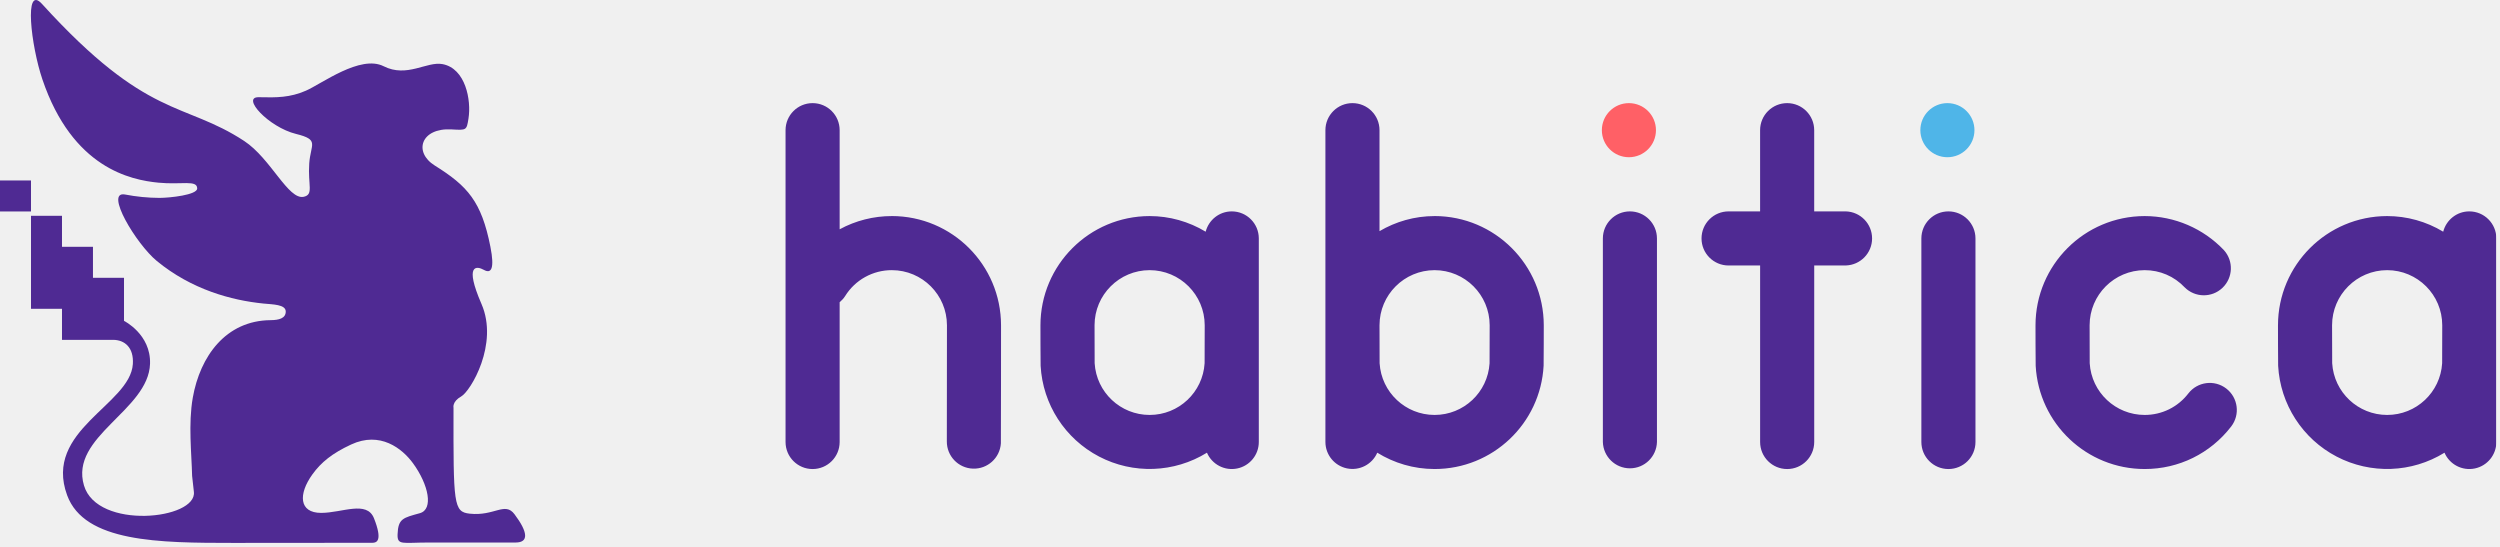
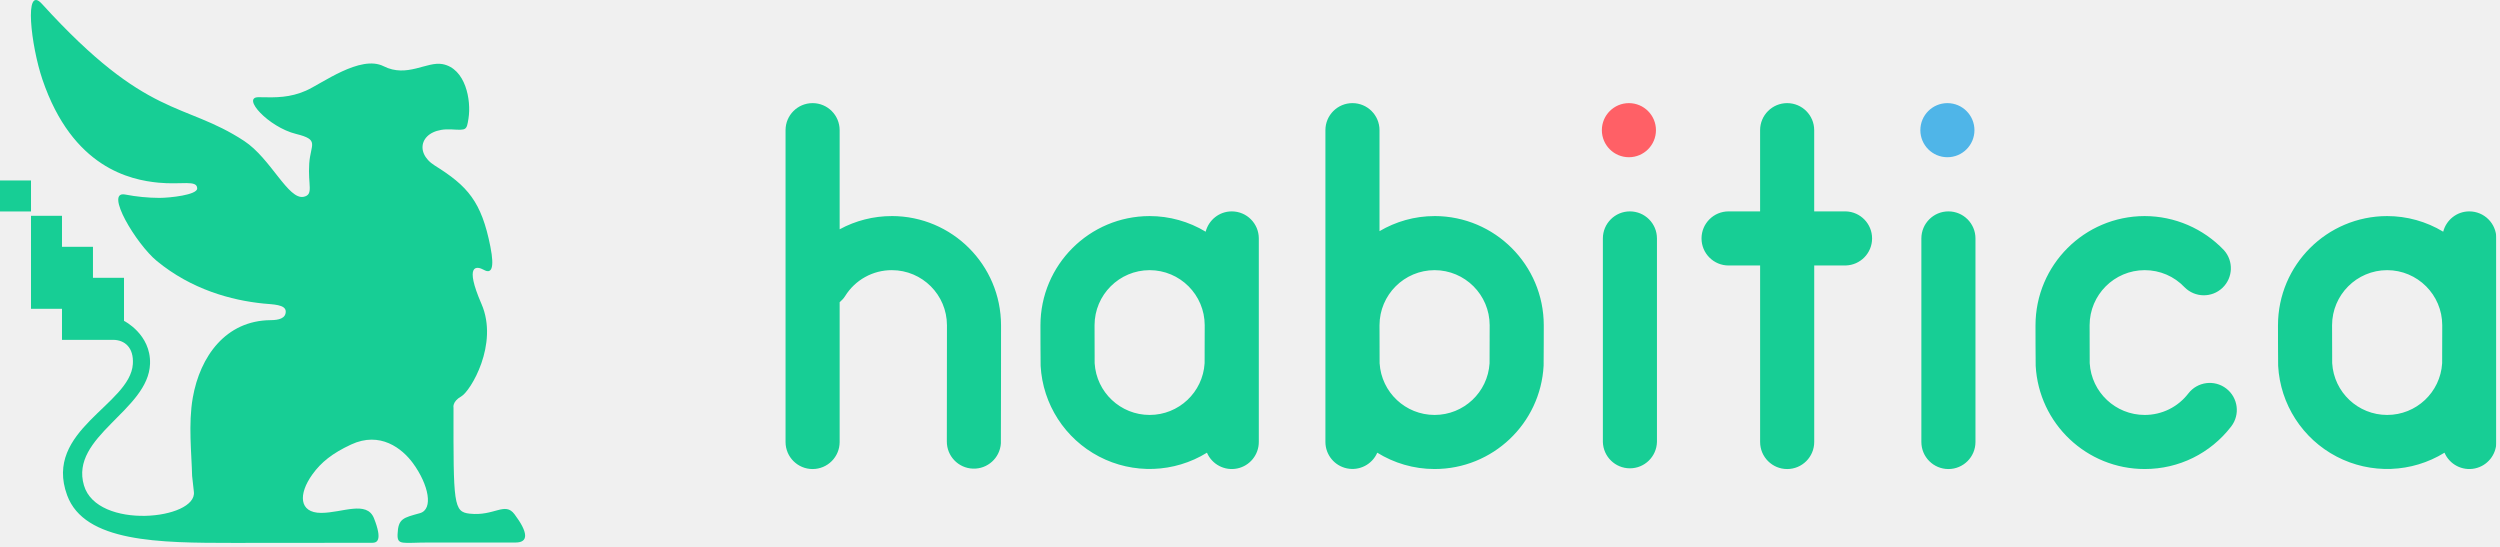
<svg xmlns="http://www.w3.org/2000/svg" xmlns:xlink="http://www.w3.org/1999/xlink" width="128" height="28" viewBox="0 0 128 28">
  <defs>
    <path id="a" d="M0 27.796h127.813V0H0z" />
  </defs>
  <g fill="none" fill-rule="evenodd">
-     <path fill="#4F2A93" d="M24.052 26.3c-.832-.09-.841-.462-.832-5.421 0 0-.083-.312.395-.582.477-.27 1.93-2.679 1.037-4.734-.892-2.056-.248-1.952.125-1.744.374.208.554-.055.332-1.183-.457-2.325-1.17-3.113-2.851-4.162-1.104-.69-.704-1.94.866-1.848.766.045.766.046.862-.555.152-.947-.15-2.565-1.327-2.788-.81-.154-1.817.713-3.015.109-1.198-.604-3.178.904-3.988 1.254s-1.479.354-2.403.331c-.925-.022.49 1.531 1.906 1.881 1.216.3.743.516.674 1.51-.078 1.113.24 1.59-.279 1.707-.796.178-1.686-1.961-3.052-2.857C9.4 5.183 7.56 6.152 2.15.201 1.211-.83 1.592 2.36 2.17 4.063c1.543 4.55 4.532 5.153 5.942 5.29 1.18.116 1.984-.158 1.984.297 0 .33-1.391.48-1.93.482a9.469 9.469 0 0 1-1.762-.173c-1.073-.2.569 2.535 1.624 3.402 1.78 1.465 3.818 2.014 5.456 2.18.473.048 1.146.04 1.146.41 0 .352-.354.438-.773.441-2.294.017-3.612 1.849-3.986 3.967-.237 1.346-.06 2.868-.035 4.005l.09.812c.18 1.426-4.948 1.975-5.627-.322-.743-2.51 3.309-3.837 3.383-6.232.047-1.509-1.333-2.194-1.333-2.194V14.224H4.76v-1.587H3.174V11.05H1.587v4.761h1.587V17.4h2.613c.594 0 1.07.392 1.015 1.24-.137 2.093-4.589 3.379-3.365 6.716.884 2.41 4.696 2.441 8.513 2.441l7.118-.006c.222 0 .534-.107.08-1.255-.367-.927-1.632-.276-2.706-.276-1.137 0-1.176-.96-.446-1.973.446-.618 1.014-1.078 1.979-1.527 1.486-.693 2.617.198 3.174.963.8 1.099 1.054 2.355.348 2.552-.851.238-1.113.27-1.141 1.08-.022.581.256.422 1.595.422h4.445c.688 0 .637-.53-.055-1.45-.491-.653-1.028.11-2.289-.027z" />
+     <path fill="#17ce95" d="M24.052 26.3c-.832-.09-.841-.462-.832-5.421 0 0-.083-.312.395-.582.477-.27 1.93-2.679 1.037-4.734-.892-2.056-.248-1.952.125-1.744.374.208.554-.055.332-1.183-.457-2.325-1.17-3.113-2.851-4.162-1.104-.69-.704-1.94.866-1.848.766.045.766.046.862-.555.152-.947-.15-2.565-1.327-2.788-.81-.154-1.817.713-3.015.109-1.198-.604-3.178.904-3.988 1.254s-1.479.354-2.403.331c-.925-.022.49 1.531 1.906 1.881 1.216.3.743.516.674 1.51-.078 1.113.24 1.59-.279 1.707-.796.178-1.686-1.961-3.052-2.857C9.4 5.183 7.56 6.152 2.15.201 1.211-.83 1.592 2.36 2.17 4.063c1.543 4.55 4.532 5.153 5.942 5.29 1.18.116 1.984-.158 1.984.297 0 .33-1.391.48-1.93.482a9.469 9.469 0 0 1-1.762-.173c-1.073-.2.569 2.535 1.624 3.402 1.78 1.465 3.818 2.014 5.456 2.18.473.048 1.146.04 1.146.41 0 .352-.354.438-.773.441-2.294.017-3.612 1.849-3.986 3.967-.237 1.346-.06 2.868-.035 4.005l.09.812c.18 1.426-4.948 1.975-5.627-.322-.743-2.51 3.309-3.837 3.383-6.232.047-1.509-1.333-2.194-1.333-2.194V14.224H4.76v-1.587H3.174V11.05H1.587v4.761h1.587V17.4h2.613c.594 0 1.07.392 1.015 1.24-.137 2.093-4.589 3.379-3.365 6.716.884 2.41 4.696 2.441 8.513 2.441l7.118-.006c.222 0 .534-.107.08-1.255-.367-.927-1.632-.276-2.706-.276-1.137 0-1.176-.96-.446-1.973.446-.618 1.014-1.078 1.979-1.527 1.486-.693 2.617.198 3.174.963.8 1.099 1.054 2.355.348 2.552-.851.238-1.113.27-1.141 1.08-.022.581.256.422 1.595.422h4.445c.688 0 .637-.53-.055-1.45-.491-.653-1.028.11-2.289-.027z" />
    <mask id="b" fill="#fff">
      <use xlink:href="#a" />
    </mask>
-     <path fill="#4F2A93" d="M0 10.827h1.587V9.24H0zM113.986 19.894a1.385 1.385 0 0 0-1.942.25c-.54.7-1.354 1.101-2.236 1.101a2.82 2.82 0 0 1-2.815-2.645 416.05 416.05 0 0 1-.005-1.947 2.824 2.824 0 0 1 2.82-2.821c.781 0 1.508.312 2.046.879a1.385 1.385 0 0 0 2.008-1.907 5.614 5.614 0 0 0-4.054-1.741 5.596 5.596 0 0 0-5.59 5.59c0 .019.001 1.937.009 2.078a5.589 5.589 0 0 0 5.581 5.283c1.747 0 3.361-.793 4.429-2.178a1.385 1.385 0 0 0-.251-1.942M122.223 21.245a2.819 2.819 0 0 1-2.815-2.644 419.52 419.52 0 0 1-.006-1.949 2.824 2.824 0 0 1 2.82-2.82 2.824 2.824 0 0 1 2.821 2.82c0 .2-.002 1.734-.005 1.946a2.818 2.818 0 0 1-2.815 2.647m4.205-10.422c-.645 0-1.183.444-1.336 1.04a5.55 5.55 0 0 0-2.87-.8 5.596 5.596 0 0 0-5.589 5.59c0 .019.001 1.936.008 2.078a5.589 5.589 0 0 0 8.517 4.447 1.384 1.384 0 0 0 2.655-.548V12.208c0-.765-.62-1.385-1.385-1.385M58.861 21.245a2.819 2.819 0 0 1-2.815-2.646c-.003-.213-.005-1.747-.005-1.947a2.824 2.824 0 0 1 2.82-2.82 2.824 2.824 0 0 1 2.82 2.82c0 .2-.001 1.734-.005 1.946a2.818 2.818 0 0 1-2.815 2.647m4.206-10.422c-.646 0-1.183.444-1.337 1.04a5.55 5.55 0 0 0-2.869-.8 5.596 5.596 0 0 0-5.59 5.59c0 .019.001 1.937.009 2.078a5.589 5.589 0 0 0 8.516 4.447 1.384 1.384 0 0 0 2.655-.548V12.208c0-.765-.62-1.385-1.384-1.385M83.451 10.823c-.764 0-1.384.62-1.384 1.385V22.63a1.385 1.385 0 0 0 2.769 0V12.208c0-.765-.62-1.385-1.385-1.385M99.759 10.823c-.765 0-1.385.62-1.385 1.385V22.63a1.385 1.385 0 0 0 2.77 0V12.208c0-.765-.62-1.385-1.385-1.385M76.266 18.6a2.82 2.82 0 0 1-2.815 2.645 2.82 2.82 0 0 1-2.815-2.647c-.004-.214-.005-1.746-.005-1.946a2.824 2.824 0 0 1 2.82-2.82 2.824 2.824 0 0 1 2.82 2.82c0 .193-.002 1.733-.005 1.949m-2.815-7.538c-1.03 0-1.991.284-2.82.772v-5.17a1.385 1.385 0 0 0-2.77 0V22.63a1.385 1.385 0 0 0 2.655.548c.856.529 1.86.836 2.935.836a5.59 5.59 0 0 0 5.582-5.288c.007-.137.008-2.054.008-2.074a5.596 5.596 0 0 0-5.59-5.59M45.664 11.063a5.58 5.58 0 0 0-2.674.677V6.665a1.385 1.385 0 0 0-2.77 0V22.63a1.385 1.385 0 1 0 2.77 0v-7.157c.106-.09.203-.191.281-.315a2.808 2.808 0 0 1 2.393-1.326 2.824 2.824 0 0 1 2.82 2.82c0 .254-.002 5.635-.006 5.944a1.385 1.385 0 0 0 2.767.104c.007-.137.008-5.989.008-6.048a5.596 5.596 0 0 0-5.59-5.59M94.503 10.823h-1.616V6.665a1.385 1.385 0 0 0-2.77 0v4.158h-1.614a1.385 1.385 0 0 0 0 2.77h1.615v9.037a1.385 1.385 0 0 0 2.77 0v-9.038h1.615a1.385 1.385 0 0 0 0-2.769" mask="url(#b)" />
+     <path fill="#17ce95" d="M0 10.827h1.587V9.24H0zM113.986 19.894a1.385 1.385 0 0 0-1.942.25c-.54.7-1.354 1.101-2.236 1.101a2.82 2.82 0 0 1-2.815-2.645 416.05 416.05 0 0 1-.005-1.947 2.824 2.824 0 0 1 2.82-2.821c.781 0 1.508.312 2.046.879a1.385 1.385 0 0 0 2.008-1.907 5.614 5.614 0 0 0-4.054-1.741 5.596 5.596 0 0 0-5.59 5.59c0 .019.001 1.937.009 2.078a5.589 5.589 0 0 0 5.581 5.283c1.747 0 3.361-.793 4.429-2.178a1.385 1.385 0 0 0-.251-1.942M122.223 21.245a2.819 2.819 0 0 1-2.815-2.644 419.52 419.52 0 0 1-.006-1.949 2.824 2.824 0 0 1 2.82-2.82 2.824 2.824 0 0 1 2.821 2.82c0 .2-.002 1.734-.005 1.946a2.818 2.818 0 0 1-2.815 2.647m4.205-10.422c-.645 0-1.183.444-1.336 1.04a5.55 5.55 0 0 0-2.87-.8 5.596 5.596 0 0 0-5.589 5.59c0 .019.001 1.936.008 2.078a5.589 5.589 0 0 0 8.517 4.447 1.384 1.384 0 0 0 2.655-.548V12.208c0-.765-.62-1.385-1.385-1.385M58.861 21.245a2.819 2.819 0 0 1-2.815-2.646c-.003-.213-.005-1.747-.005-1.947a2.824 2.824 0 0 1 2.82-2.82 2.824 2.824 0 0 1 2.82 2.82c0 .2-.001 1.734-.005 1.946a2.818 2.818 0 0 1-2.815 2.647m4.206-10.422c-.646 0-1.183.444-1.337 1.04a5.55 5.55 0 0 0-2.869-.8 5.596 5.596 0 0 0-5.59 5.59c0 .019.001 1.937.009 2.078a5.589 5.589 0 0 0 8.516 4.447 1.384 1.384 0 0 0 2.655-.548V12.208c0-.765-.62-1.385-1.384-1.385M83.451 10.823c-.764 0-1.384.62-1.384 1.385V22.63a1.385 1.385 0 0 0 2.769 0V12.208c0-.765-.62-1.385-1.385-1.385M99.759 10.823c-.765 0-1.385.62-1.385 1.385V22.63a1.385 1.385 0 0 0 2.77 0V12.208c0-.765-.62-1.385-1.385-1.385M76.266 18.6a2.82 2.82 0 0 1-2.815 2.645 2.82 2.82 0 0 1-2.815-2.647c-.004-.214-.005-1.746-.005-1.946a2.824 2.824 0 0 1 2.82-2.82 2.824 2.824 0 0 1 2.82 2.82c0 .193-.002 1.733-.005 1.949m-2.815-7.538c-1.03 0-1.991.284-2.82.772v-5.17a1.385 1.385 0 0 0-2.77 0V22.63a1.385 1.385 0 0 0 2.655.548c.856.529 1.86.836 2.935.836a5.59 5.59 0 0 0 5.582-5.288c.007-.137.008-2.054.008-2.074a5.596 5.596 0 0 0-5.59-5.59M45.664 11.063a5.58 5.58 0 0 0-2.674.677V6.665a1.385 1.385 0 0 0-2.77 0V22.63a1.385 1.385 0 1 0 2.77 0v-7.157c.106-.09.203-.191.281-.315a2.808 2.808 0 0 1 2.393-1.326 2.824 2.824 0 0 1 2.82 2.82c0 .254-.002 5.635-.006 5.944a1.385 1.385 0 0 0 2.767.104c.007-.137.008-5.989.008-6.048a5.596 5.596 0 0 0-5.59-5.59M94.503 10.823h-1.616V6.665a1.385 1.385 0 0 0-2.77 0v4.158h-1.614a1.385 1.385 0 0 0 0 2.77h1.615v9.037a1.385 1.385 0 0 0 2.77 0v-9.038h1.615a1.385 1.385 0 0 0 0-2.769" mask="url(#b)" />
    <path fill="#FF6066" d="M84.785 6.665a1.385 1.385 0 1 1-2.77 0 1.385 1.385 0 0 1 2.77 0" mask="url(#b)" />
    <path fill="#4FB5E8" d="M101.092 6.665a1.385 1.385 0 1 1-2.77 0 1.385 1.385 0 0 1 2.77 0" mask="url(#b)" />
  </g>
</svg>
